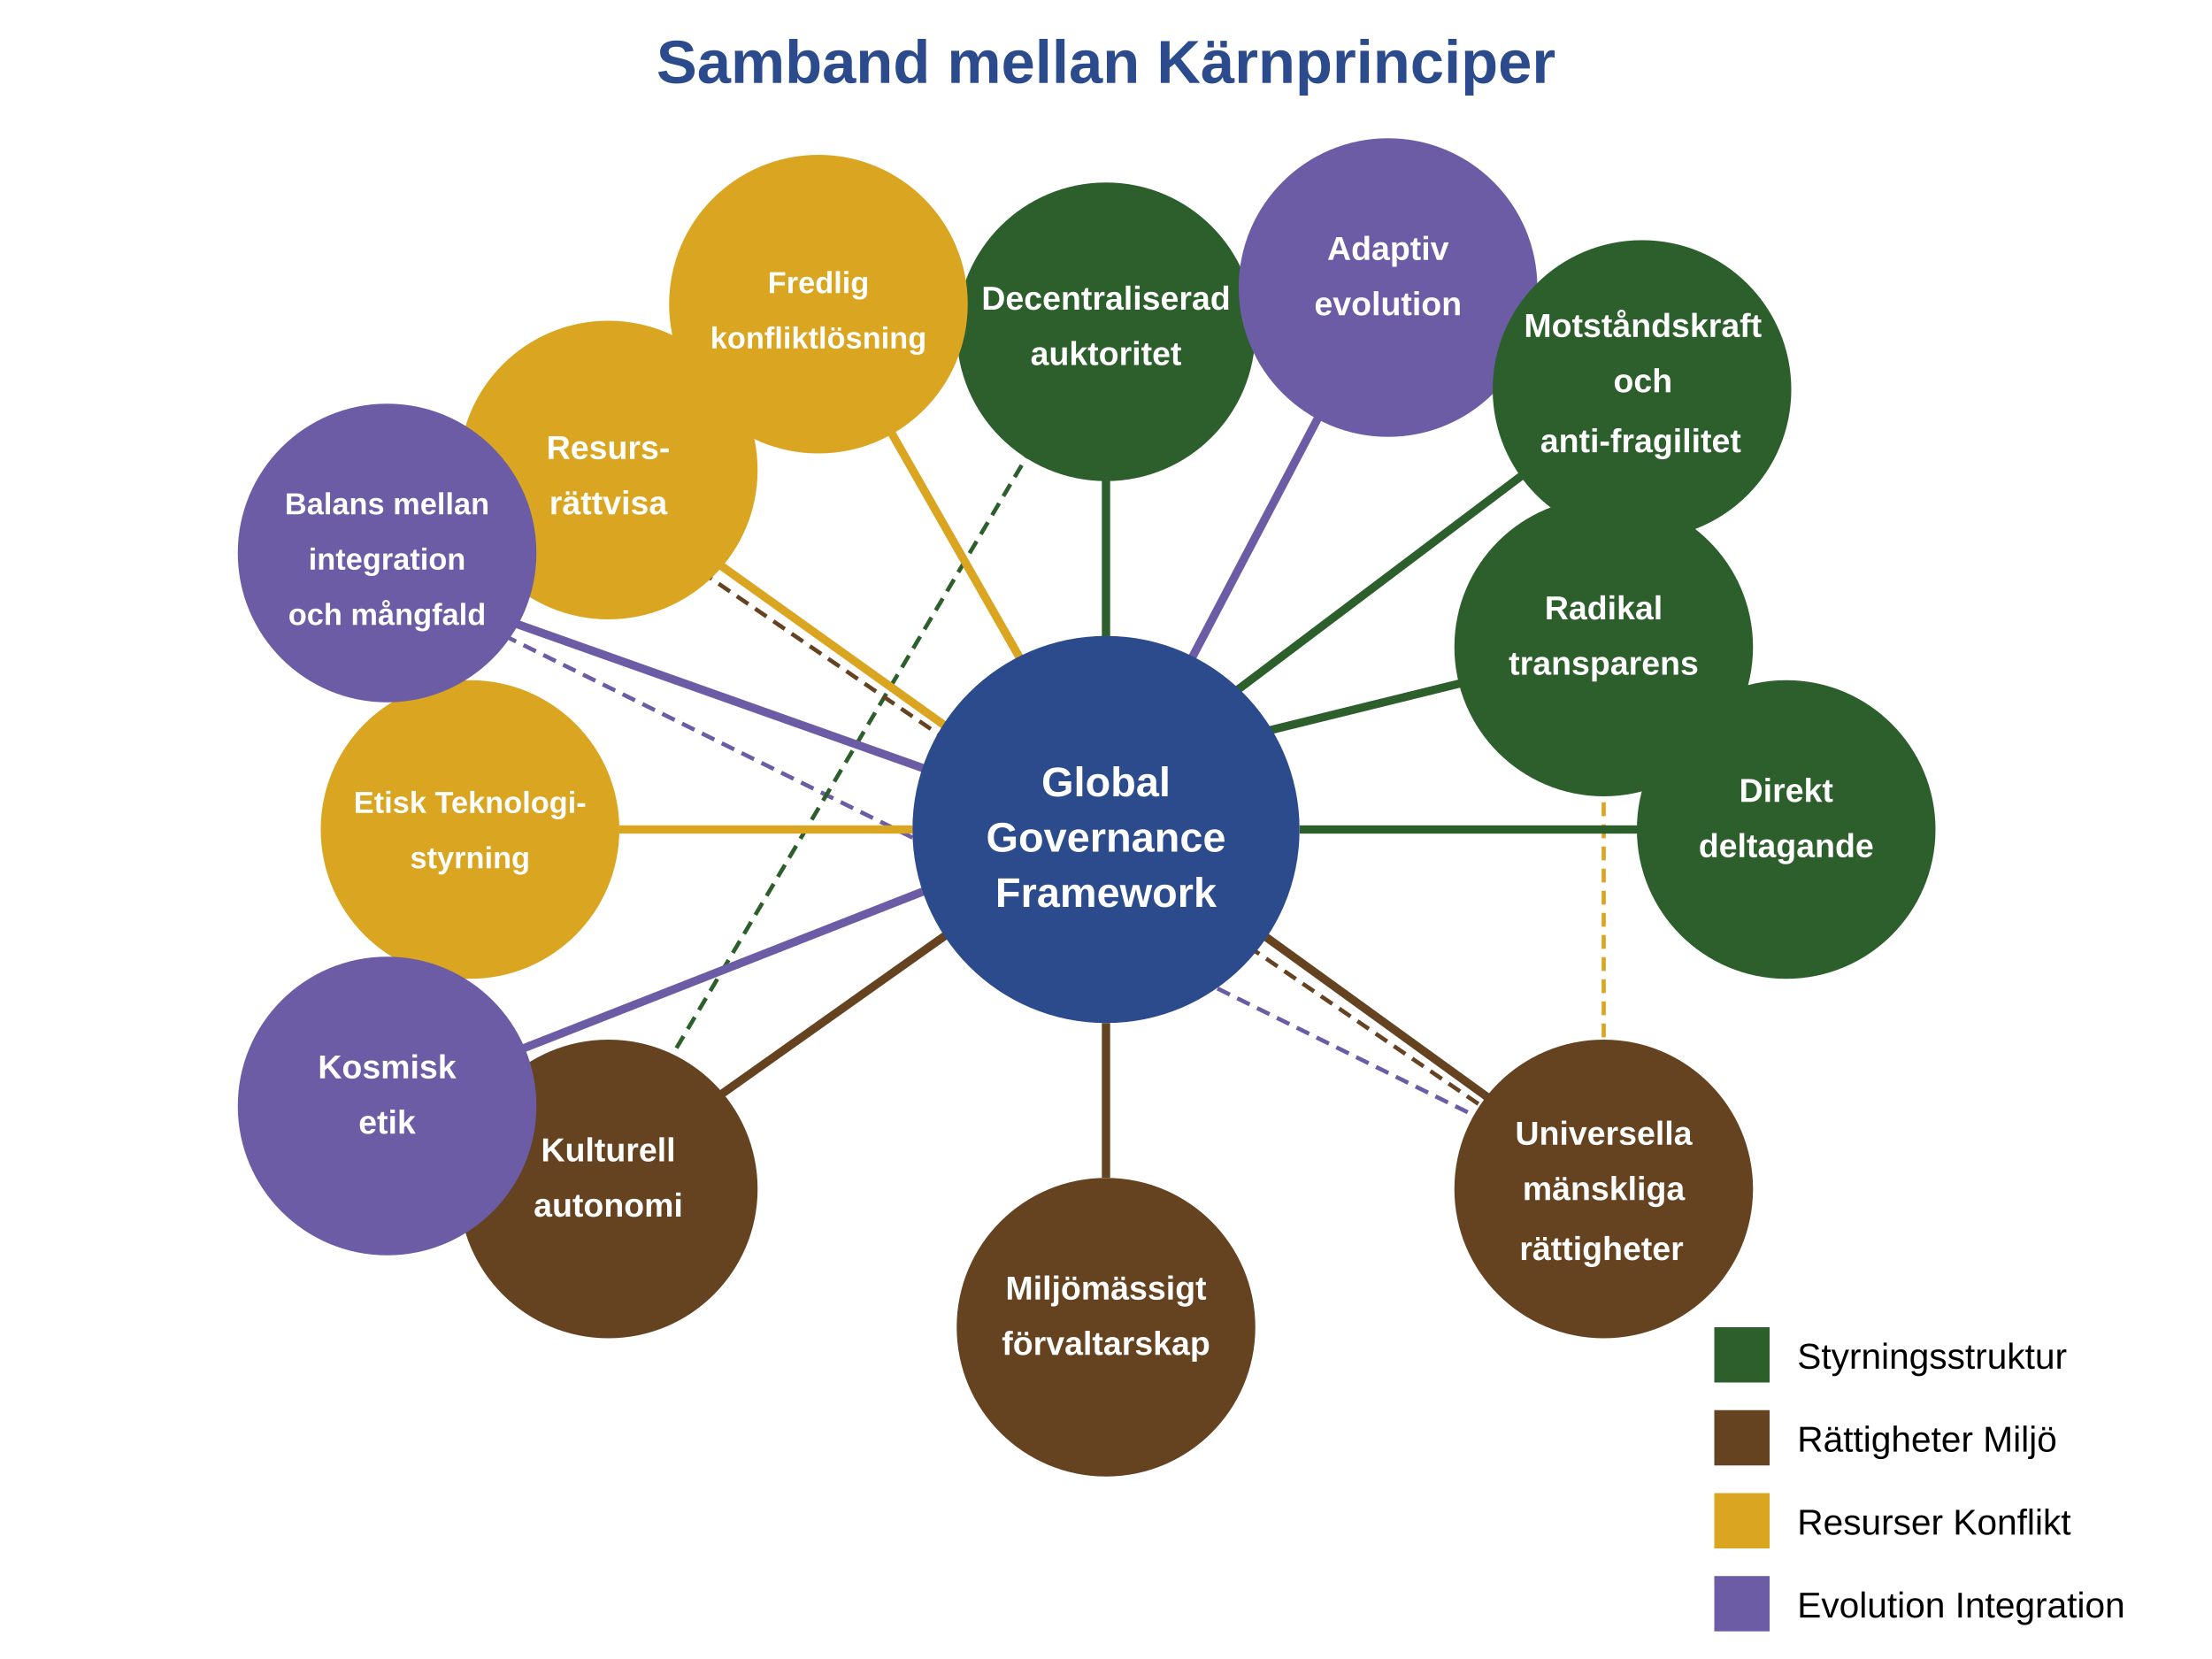
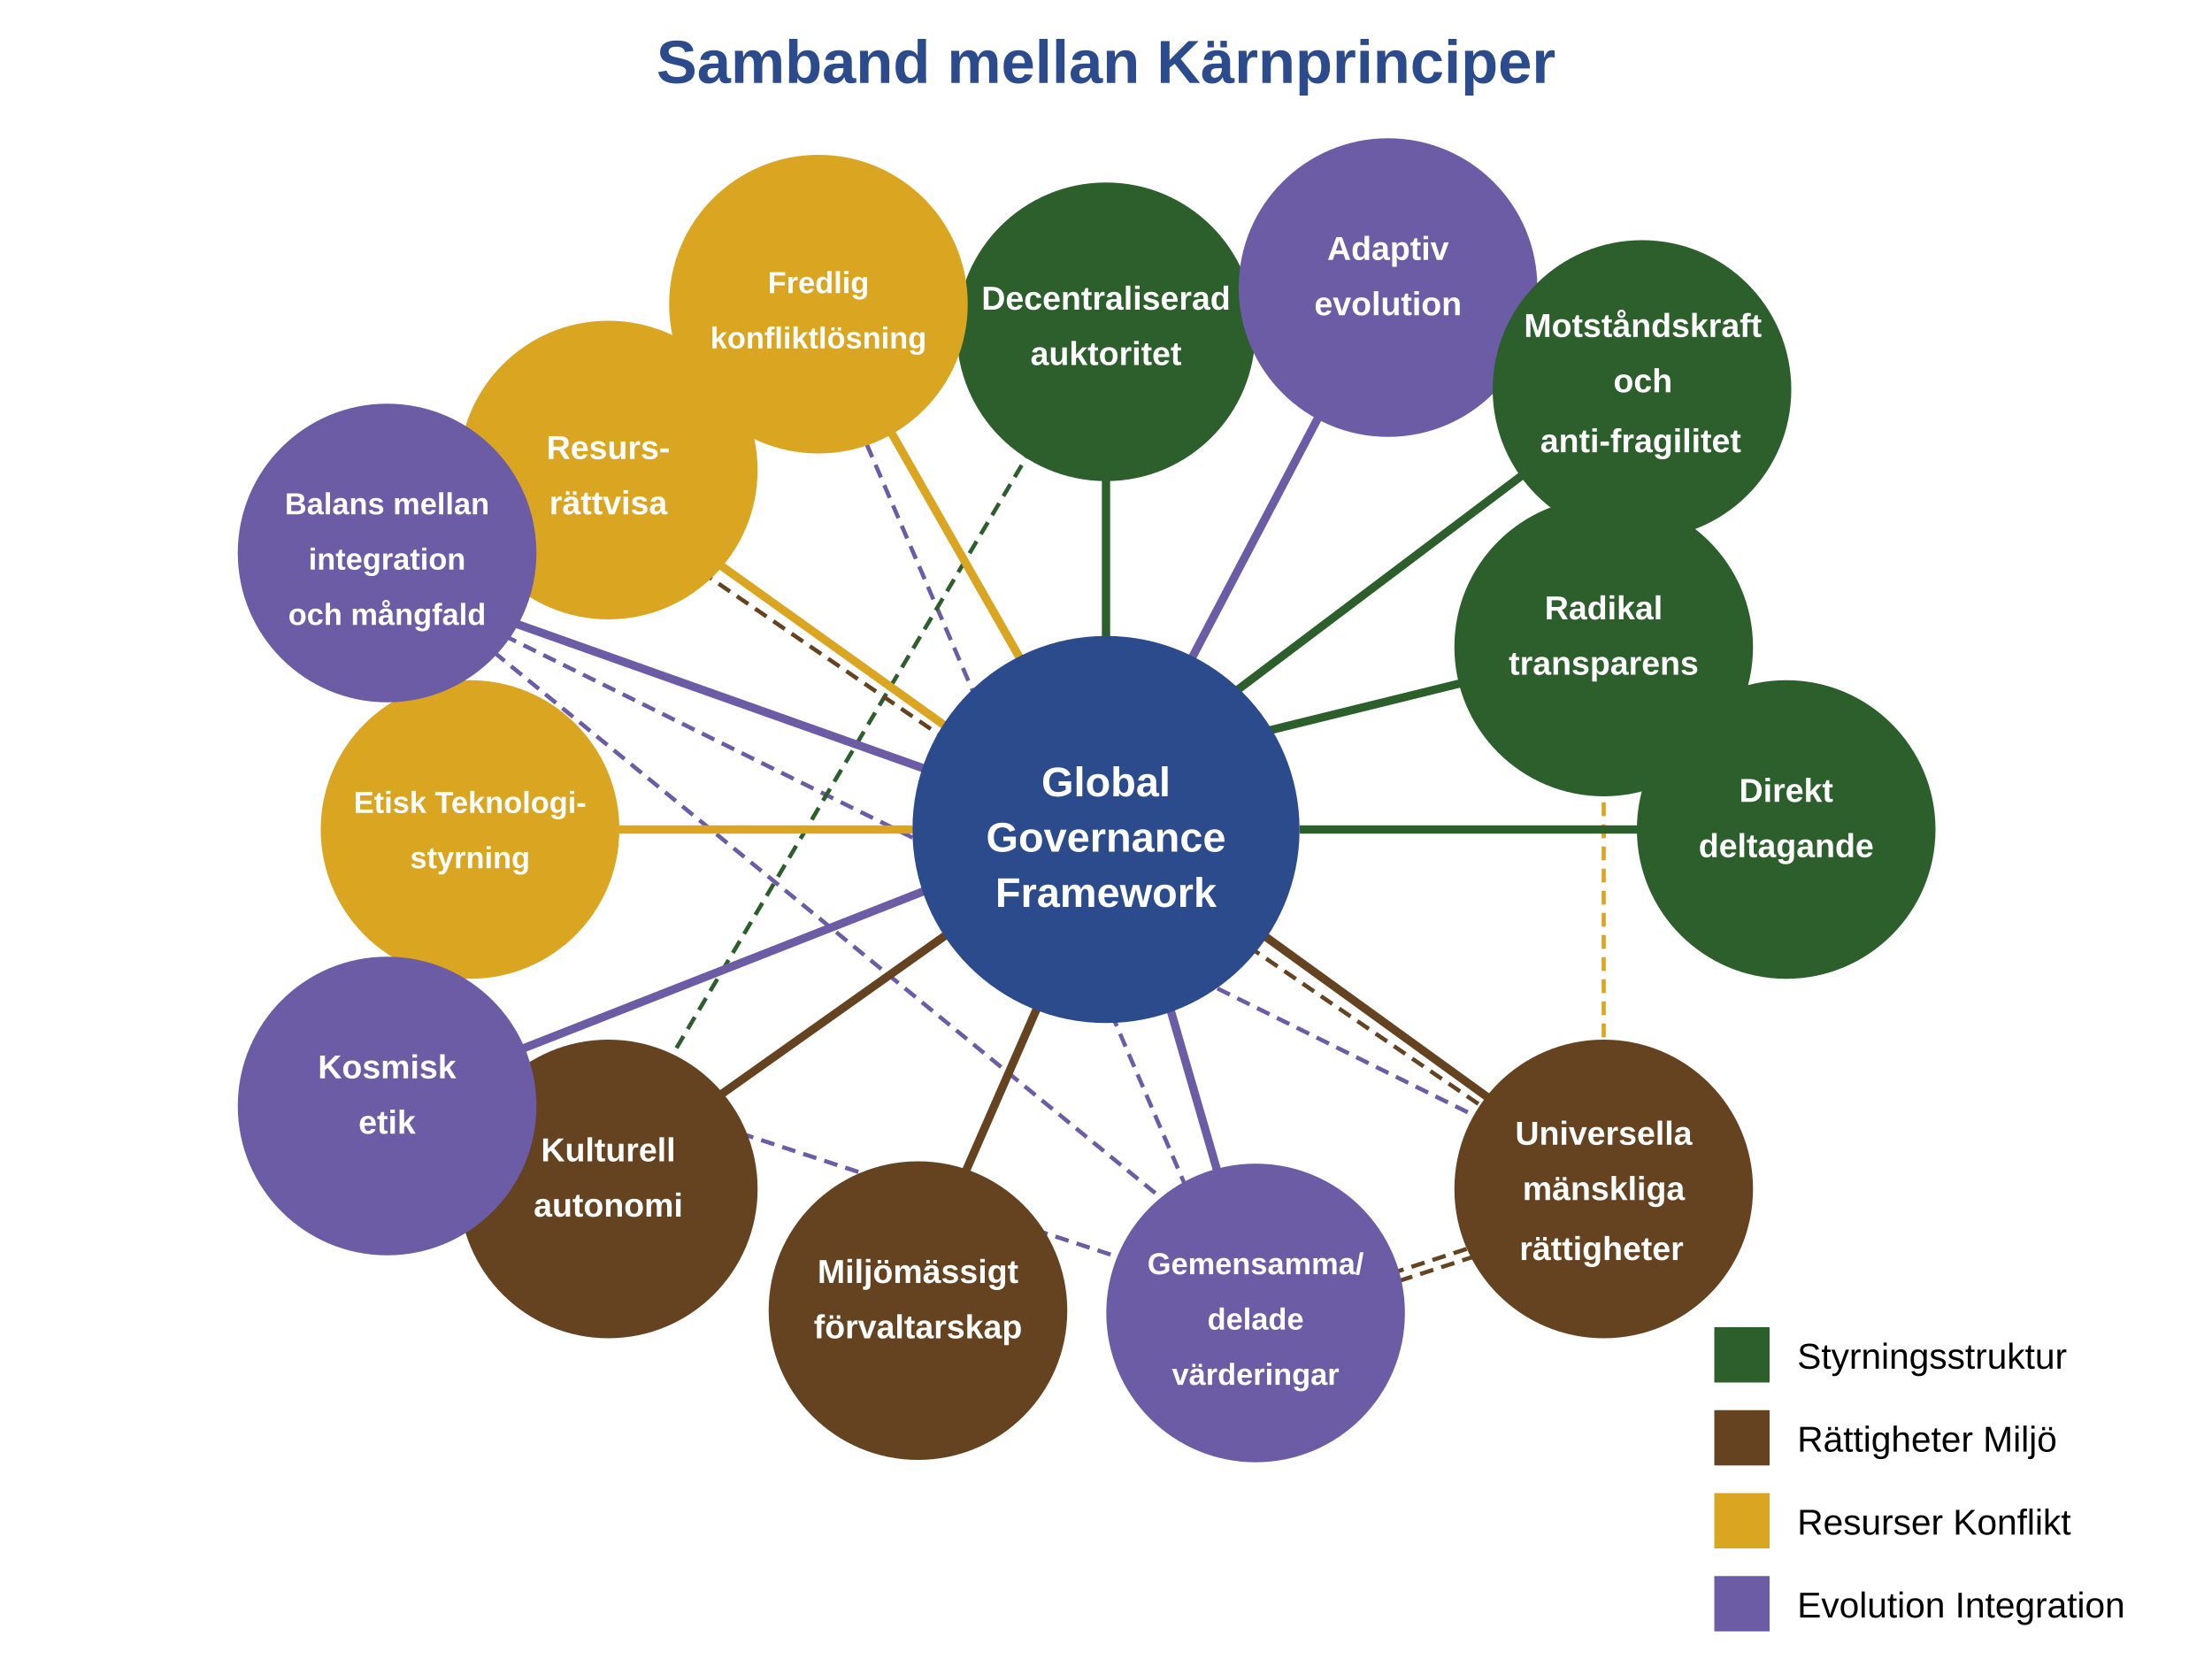
<svg xmlns="http://www.w3.org/2000/svg" viewBox="0 0 800 600" width="800" height="600" version="1.1" id="svg35">
  <defs id="defs35" />
  <rect width="800" height="600" fill="#ffffff" id="rect1" />
  <path d="M 580,282.156 V 376" stroke="#daa520" stroke-width="1.5" stroke-dasharray="5, 3" id="path32" />
  <path d="m 182.156,229.787 355.546,175.887" stroke="#6b5ca5" stroke-width="1.5" stroke-dasharray="5, 3" id="path35" />
+   <path d="M 178.63,235.864 421.411,434.445" stroke="#6b5ca5" stroke-width="1.5" stroke-dasharray="5, 3" id="path35-2" />
+   <path d="M 313.482,160.737 429.312,430.24" stroke="#6b5ca5" stroke-width="1.5" stroke-dasharray="5, 3" id="path35-2-9" />
+   <path d="m 267.689,409.835 138.525,45.39" stroke="#6b5ca5" stroke-width="1.5" stroke-dasharray="5, 3" id="path35-2-9-1" />
  <path d="M 240.567,385.929 373.05,162.269" stroke="#2d5f2d" stroke-width="1.5" stroke-dasharray="5, 3" id="path34" />
  <circle cx="400" cy="120" r="54" fill="#2D5F2D" id="circle3" />
  <path d="M 400,167.234 V 250" stroke="#2d5f2d" stroke-width="3" id="path3" />
  <text x="400" y="112" font-family="Arial, sans-serif" font-size="12px" text-anchor="middle" fill="#ffffff" font-weight="bold" id="text4">Decentraliserad</text>
  <text x="400" y="132" font-family="Arial, sans-serif" font-size="12px" text-anchor="middle" fill="#ffffff" font-weight="bold" id="text5">auktoritet</text>
  <path d="M 532.745,246.007 452.908,265.674" stroke="#2d5f2d" stroke-width="3" id="path5" />
  <path d="m 550.614,171.825 -103.241,77.823" stroke="#2d5f2d" stroke-width="3" id="path5-6" />
  <circle cx="580" cy="234" r="54" fill="#2d5f2d" id="circle5" />
  <text x="580" y="224" font-family="Arial, sans-serif" font-size="12px" text-anchor="middle" fill="#ffffff" font-weight="bold" id="text6">Radikal</text>
  <text x="580" y="244" font-family="Arial, sans-serif" font-size="12px" text-anchor="middle" fill="#ffffff" font-weight="bold" id="text7">transparens</text>
  <circle cx="646" cy="300" r="54" fill="#2d5f2d" id="circle7" />
  <path d="M 596.567,300 H 470" stroke="#2d5f2d" stroke-width="3" id="path7" />
  <text x="646" y="290" font-family="Arial, sans-serif" font-size="12px" text-anchor="middle" fill="#ffffff" font-weight="bold" id="text8">Direkt</text>
  <text x="646" y="310" font-family="Arial, sans-serif" font-size="12px" text-anchor="middle" fill="#ffffff" font-weight="bold" id="text9">deltagande</text>
  <circle cx="580" cy="430" r="54" fill="#654321" id="circle9" />
  <path d="M 540.546,398.674 456.454,337.872" stroke="#654321" stroke-width="3" id="path9" />
  <text x="580" y="414" font-family="Arial, sans-serif" font-size="12px" text-anchor="middle" fill="#ffffff" font-weight="bold" id="text10">Universella</text>
  <text x="580" y="434" font-family="Arial, sans-serif" font-size="12px" text-anchor="middle" fill="#ffffff" font-weight="bold" id="text11">
    <tspan id="tspan36" x="580" y="434">mänskliga</tspan>
  </text>
  <text x="579.207" y="455.695" font-family="Arial, sans-serif" font-size="12px" text-anchor="middle" fill="#ffffff" font-weight="bold" id="text11-3">
    <tspan id="tspan36-6" x="579.207" y="455.695">rättigheter</tspan>
  </text>
-   <circle cx="400" cy="480" r="54" fill="#654321" id="circle11" />
-   <path d="M400 426 L400 370" stroke="#654321" stroke-width="3" id="path11" />
-   <text x="400" y="470" font-family="Arial, sans-serif" font-size="12" text-anchor="middle" fill="white" font-weight="bold" id="text12">Miljömässigt</text>
-   <text x="400" y="490" font-family="Arial, sans-serif" font-size="12px" text-anchor="middle" fill="#ffffff" font-weight="bold" id="text13">förvaltarskap</text>
+   <circle cx="332" cy="474" r="54" fill="#654321" id="circle11" />
+   <path d="M 348.227,426 375.177,364.326" stroke="#654321" stroke-width="3" id="path11" />
+   <text x="332" y="464" font-family="Arial, sans-serif" font-size="12px" text-anchor="middle" fill="#ffffff" font-weight="bold" id="text12">Miljömässigt</text>
+   <text x="332" y="484" font-family="Arial, sans-serif" font-size="12px" text-anchor="middle" fill="#ffffff" font-weight="bold" id="text13">förvaltarskap</text>
  <path d="m 258.745,397.255 84.801,-60.092" stroke="#654321" stroke-width="3" id="path13" />
  <circle cx="220" cy="430" r="54" fill="#654321" id="circle13" />
  <text x="220" y="420" font-family="Arial, sans-serif" font-size="12" text-anchor="middle" fill="white" font-weight="bold" id="text14">Kulturell</text>
  <circle cx="170" cy="300" r="54" fill="#DAA520" id="circle15" />
  <path d="M224 300 L330 300" stroke="#DAA520" stroke-width="3" id="path15" />
  <text x="170" y="294" font-family="Arial, sans-serif" font-size="11px" text-anchor="middle" fill="#ffffff" font-weight="bold" id="text16">Etisk Teknologi-</text>
  <text x="170" y="314" font-family="Arial, sans-serif" font-size="11px" text-anchor="middle" fill="#ffffff" font-weight="bold" id="text17">styrning</text>
  <path d="M 541.255,403.759 251.652,205.461" stroke="#654321" stroke-width="1.5" stroke-dasharray="5, 3" id="path33" />
+   <path d="m 533.603,454.298 -29.319,9.504" stroke="#654321" stroke-width="1.5" stroke-dasharray="5, 3" id="path33-5" />
+   <path d="m 530.447,451.692 -29.319,9.504" stroke="#654321" stroke-width="1.5" stroke-dasharray="5, 3" id="path33-5-6" />
  <circle cx="220" cy="170" r="54" fill="#DAA520" id="circle17" />
  <path d="m 255.199,200.617 89.057,63.638" stroke="#daa520" stroke-width="3" id="path17" />
  <text x="220" y="166" font-family="Arial, sans-serif" font-size="12px" text-anchor="middle" fill="#ffffff" font-weight="bold" id="text18">Resurs-</text>
  <text x="220" y="186" font-family="Arial, sans-serif" font-size="12px" text-anchor="middle" fill="#ffffff" font-weight="bold" id="text19">rättvisa</text>
  <circle cx="296" cy="110" r="54" fill="#daa520" id="circle19" />
  <path d="M 319.433,151.348 370,240" stroke="#daa520" stroke-width="3" id="path19" />
  <text x="296" y="106" font-family="Arial, sans-serif" font-size="11px" text-anchor="middle" fill="#ffffff" font-weight="bold" id="text20">Fredlig</text>
  <text x="296" y="126" font-family="Arial, sans-serif" font-size="11px" text-anchor="middle" fill="#ffffff" font-weight="bold" id="text21">konfliktlösning</text>
  <circle cx="502" cy="104" r="54" fill="#6b5ca5" id="circle21" />
  <circle cx="593.844" cy="140.858" r="54" fill="#2d5f2d" id="circle5-3" />
  <text x="594.17" y="121.858" font-family="Arial, sans-serif" font-size="12px" text-anchor="middle" fill="#ffffff" font-weight="bold" id="text10-6">Motståndskraft</text>
  <text x="594.17" y="141.858" font-family="Arial, sans-serif" font-size="12px" text-anchor="middle" fill="#ffffff" font-weight="bold" id="text11-7">
    <tspan id="tspan36-5" x="594.17" y="141.858">och</tspan>
  </text>
  <text x="593.377" y="163.554" font-family="Arial, sans-serif" font-size="12px" text-anchor="middle" fill="#ffffff" font-weight="bold" id="text11-3-3">
    <tspan id="tspan36-6-5" x="593.377" y="163.554">anti-fragilitet</tspan>
  </text>
  <path d="M 478.44,147.801 430,240" stroke="#6b5ca5" stroke-width="3" id="path21" />
+   <path d="m 422.073,360.868 18.936,65.248" stroke="#6b5ca5" stroke-width="3" id="path21-3" />
  <text x="502" y="94" font-family="Arial, sans-serif" font-size="12px" text-anchor="middle" fill="#ffffff" font-weight="bold" id="text22">Adaptiv</text>
  <circle cx="140" cy="200" r="54" fill="#6B5CA5" id="circle23" />
  <path d="M185 225 L340 280" stroke="#6B5CA5" stroke-width="3" id="path23" />
  <text x="140" y="186" font-family="Arial, sans-serif" font-size="11px" text-anchor="middle" fill="#ffffff" font-weight="bold" id="text24">Balans mellan</text>
  <text x="140" y="206" font-family="Arial, sans-serif" font-size="11px" text-anchor="middle" fill="#ffffff" font-weight="bold" id="text25">integration</text>
  <text x="140" y="226" font-family="Arial, sans-serif" font-size="11px" text-anchor="middle" fill="#ffffff" font-weight="bold" id="text26">och mångfald</text>
+   <circle cx="454.106" cy="474.851" r="54" fill="#6b5ca5" id="circle23-3" />
+   <text x="454.106" y="460.851" font-family="Arial, sans-serif" font-size="11px" text-anchor="middle" fill="#ffffff" font-weight="bold" id="text24-6">Gemensamma/</text>
+   <text x="454.106" y="480.851" font-family="Arial, sans-serif" font-size="11px" text-anchor="middle" fill="#ffffff" font-weight="bold" id="text25-7">delade</text>
+   <text x="454.106" y="500.851" font-family="Arial, sans-serif" font-size="11px" text-anchor="middle" fill="#ffffff" font-weight="bold" id="text26-5">värderingar</text>
  <circle cx="140" cy="400" r="54" fill="#6B5CA5" id="circle26" />
  <path d="M 183.582,381.383 340,320" stroke="#6b5ca5" stroke-width="3" id="path26" />
  <text x="140" y="390" font-family="Arial, sans-serif" font-size="12" text-anchor="middle" fill="white" font-weight="bold" id="text27">Kosmisk</text>
  <text x="140" y="410" font-family="Arial, sans-serif" font-size="12px" text-anchor="middle" fill="#ffffff" font-weight="bold" id="text28">etik</text>
  <rect x="620" y="480" width="20" height="20" fill="#2D5F2D" id="rect28" />
  <text x="650" y="495" font-family="Arial, sans-serif" font-size="13" text-anchor="start" id="text29">Styrningsstruktur</text>
  <rect x="620" y="510" width="20" height="20" fill="#654321" id="rect29" />
  <text x="650" y="525" font-family="Arial, sans-serif" font-size="13" text-anchor="start" id="text30">Rättigheter  Miljö</text>
  <rect x="620" y="540" width="20" height="20" fill="#DAA520" id="rect30" />
  <text x="650" y="555" font-family="Arial, sans-serif" font-size="13" text-anchor="start" id="text31">Resurser  Konflikt</text>
  <rect x="620" y="570" width="20" height="20" fill="#6B5CA5" id="rect31" />
  <text x="650" y="585" font-family="Arial, sans-serif" font-size="13" text-anchor="start" id="text32">Evolution  Integration</text>
  <circle cx="400" cy="300" r="70" fill="#2B4B8C" id="circle1" />
  <text x="400" y="288" font-family="Arial, sans-serif" font-size="15px" text-anchor="middle" fill="#ffffff" font-weight="bold" id="text1">Global</text>
  <text x="400" y="308" font-family="Arial, sans-serif" font-size="15px" text-anchor="middle" fill="#ffffff" font-weight="bold" id="text2">Governance</text>
  <text x="400" y="328" font-family="Arial, sans-serif" font-size="15px" text-anchor="middle" fill="#ffffff" font-weight="bold" id="text3">Framework</text>
  <text x="400" y="30" font-family="Arial, sans-serif" font-size="22" text-anchor="middle" fill="#2B4B8C" font-weight="bold" id="text35">Samband mellan Kärnprinciper</text>
  <text x="502" y="114" font-family="Arial, sans-serif" font-size="12px" text-anchor="middle" fill="#ffffff" font-weight="bold" id="text23">evolution</text>
  <text x="220" y="440" font-family="Arial, sans-serif" font-size="12px" text-anchor="middle" fill="#ffffff" font-weight="bold" id="text15">autonomi</text>
</svg>
